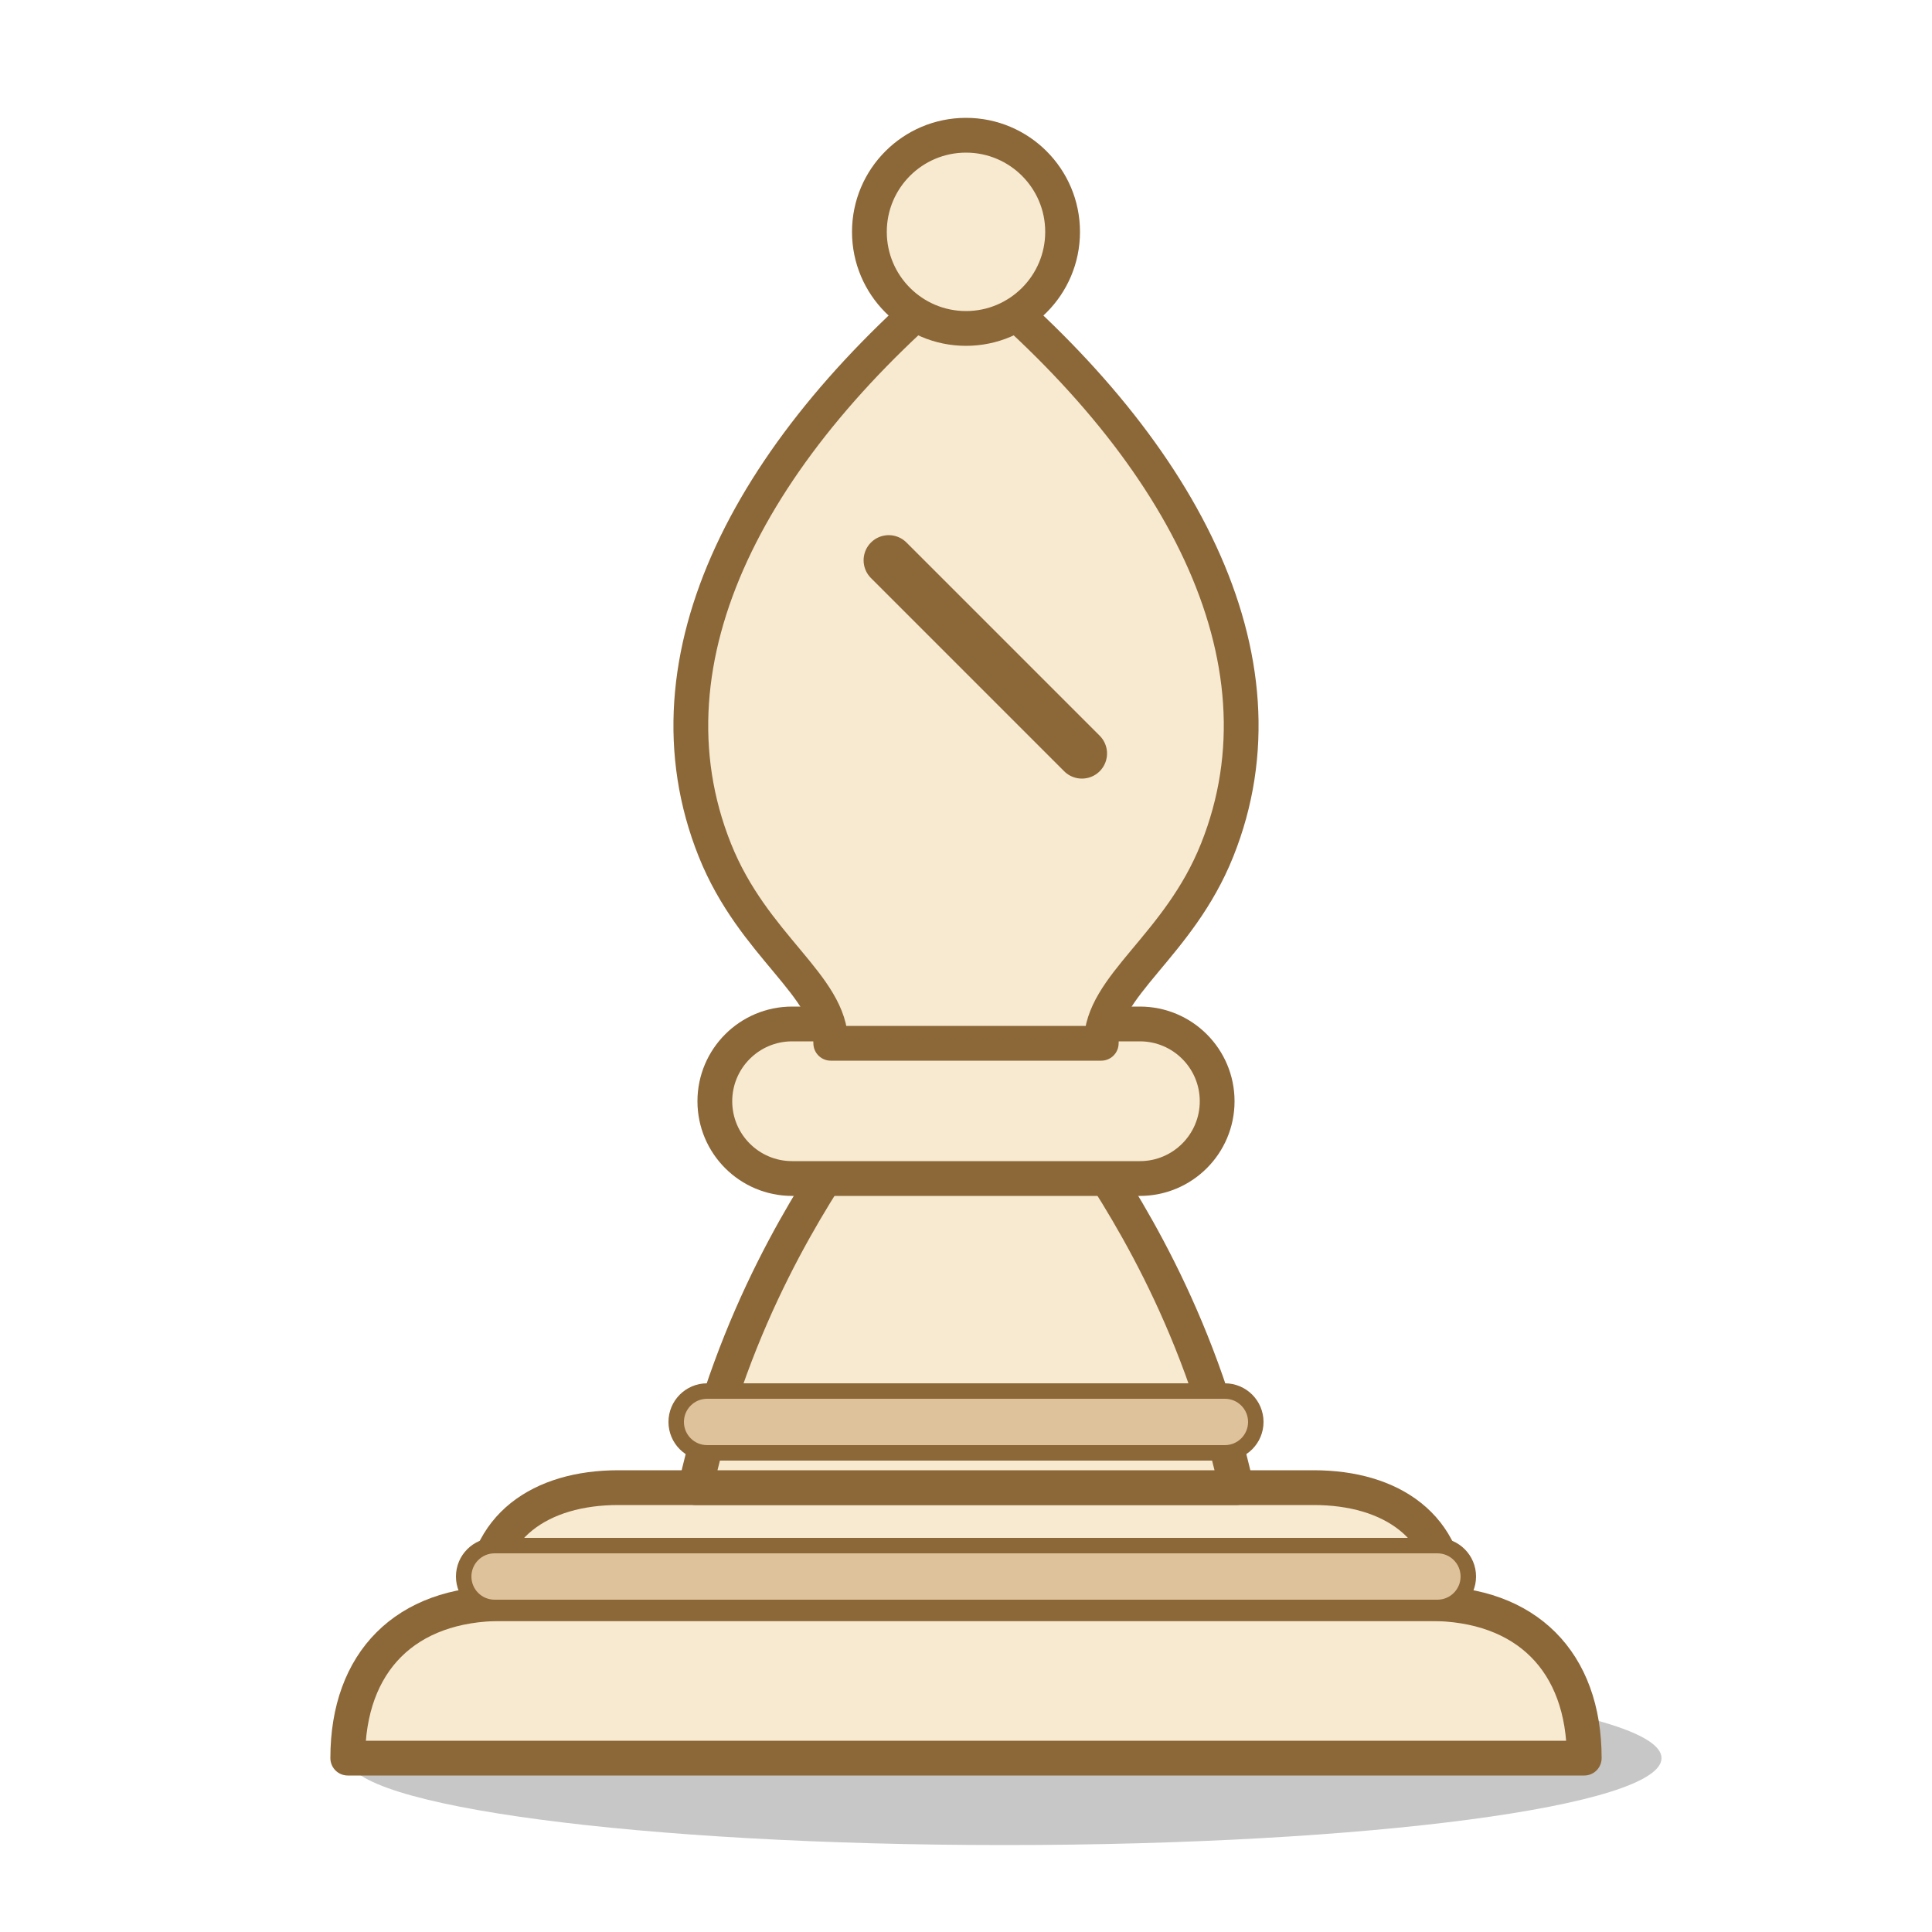
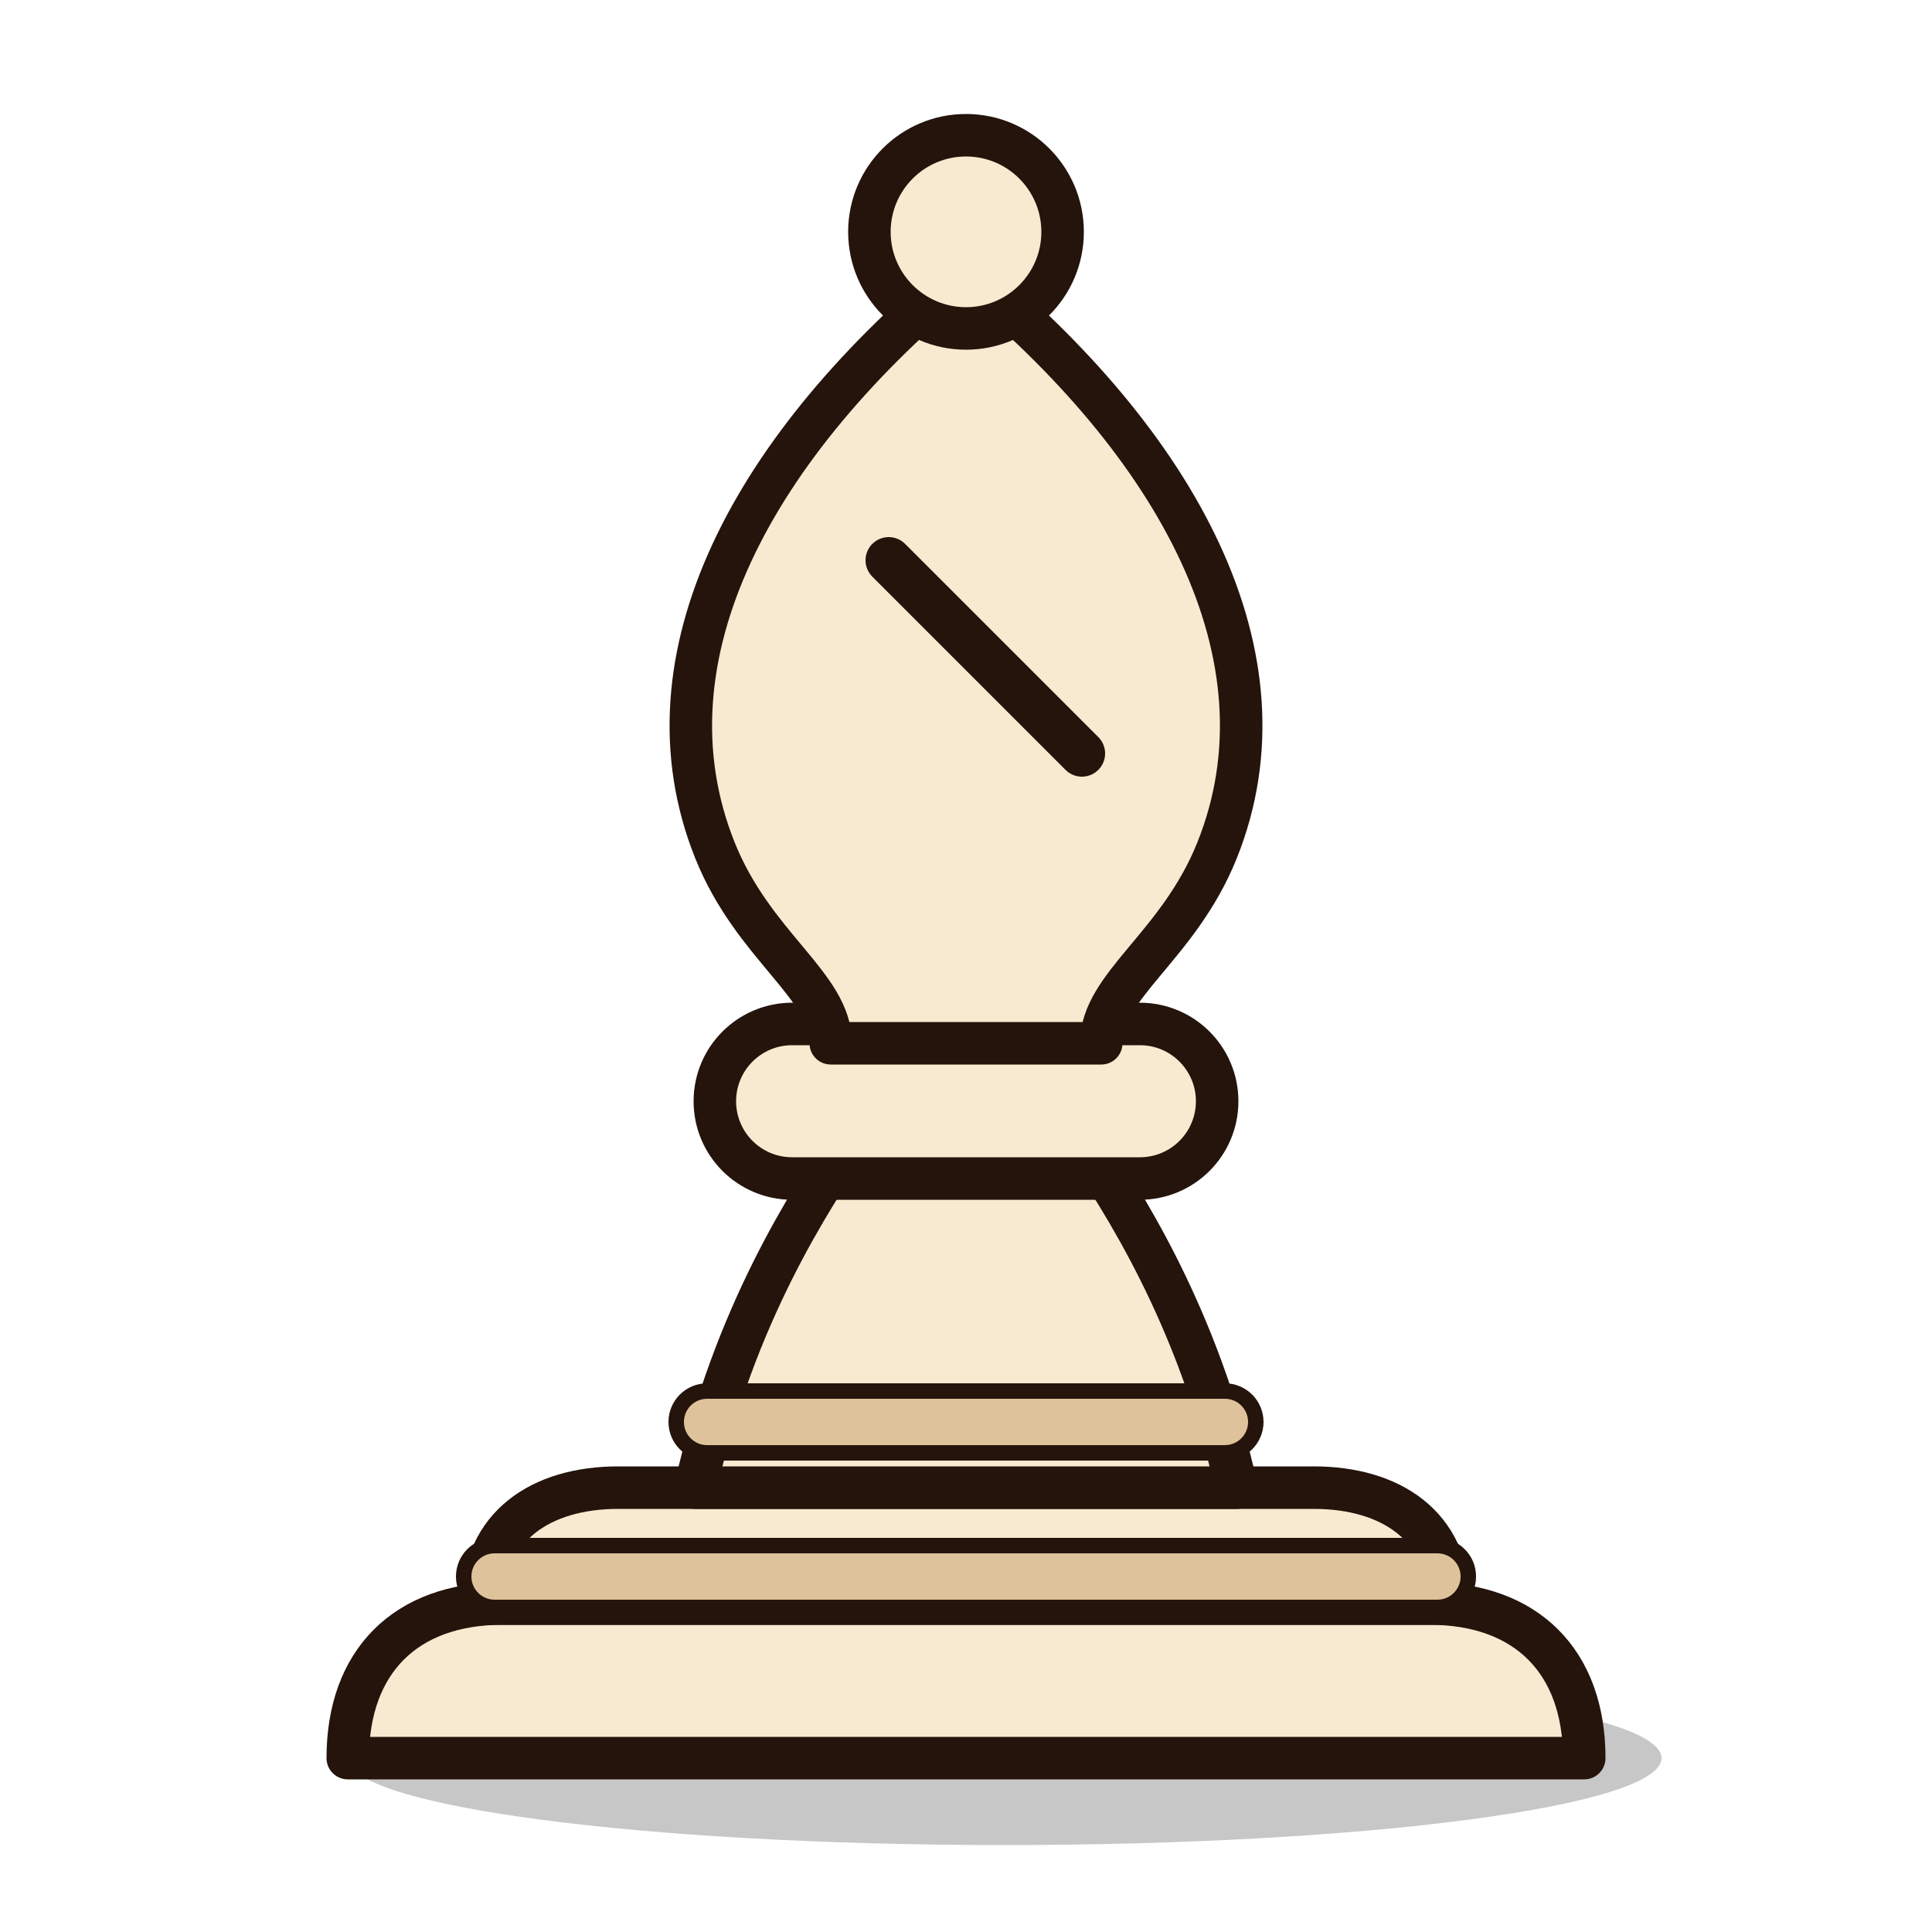
<svg xmlns="http://www.w3.org/2000/svg" class="chess-piece new-style-piece white-bishop" data-color="w" viewBox="0 0 100 100" width="100%" height="100%">
  <ellipse cx="52" cy="91" rx="34" ry="4.5" fill="rgba(0,0,0,0.22)" />
-   <g fill="#F7EAD0" stroke="#8C6738" stroke-width="1.8" stroke-linejoin="round">
+   <g fill="#F7EAD0" stroke="#24140B" stroke-width="2.2" stroke-linejoin="round">
    <path d="M18 91C18 86 21 83 26 83H74C79 83 82 86 82 91Z" />
    <path d="M25 83C25 79 28 77 32 77H68C72 77 75 79 75 83Z" />
    <path d="M36 77C38 68 42 62 44 59H56C58 62 62 68 64 77Z" />
    <rect x="37" y="53" width="26" height="8" rx="4" />
    <path d="M50 14C61 23 67 34 63 44C61 49 57 51 57 54H43C43 51 39 49 37 44C33 34 39 23 50 14Z" />
    <circle cx="50" cy="12" r="5" />
  </g>
-   <path d="M46 29L56 39" fill="none" stroke="#8C6738" stroke-width="2.6" stroke-linecap="round" />
-   <rect x="35" y="72" width="30" height="3.2" rx="1.6" fill="#DEC29B" stroke="#8C6738" stroke-width=".8" />
-   <rect x="24" y="80" width="52" height="3.2" rx="1.6" fill="#DEC29B" stroke="#8C6738" stroke-width=".8" />
+   <path d="M46 29L56 39" fill="none" stroke="#24140B" stroke-width="2.4" stroke-linecap="round" />
+   <rect x="35" y="72" width="30" height="3.2" rx="1.6" fill="#DEC29B" stroke="#24140B" stroke-width=".8" />
+   <rect x="24" y="80" width="52" height="3.2" rx="1.6" fill="#DEC29B" stroke="#24140B" stroke-width=".8" />
</svg>
